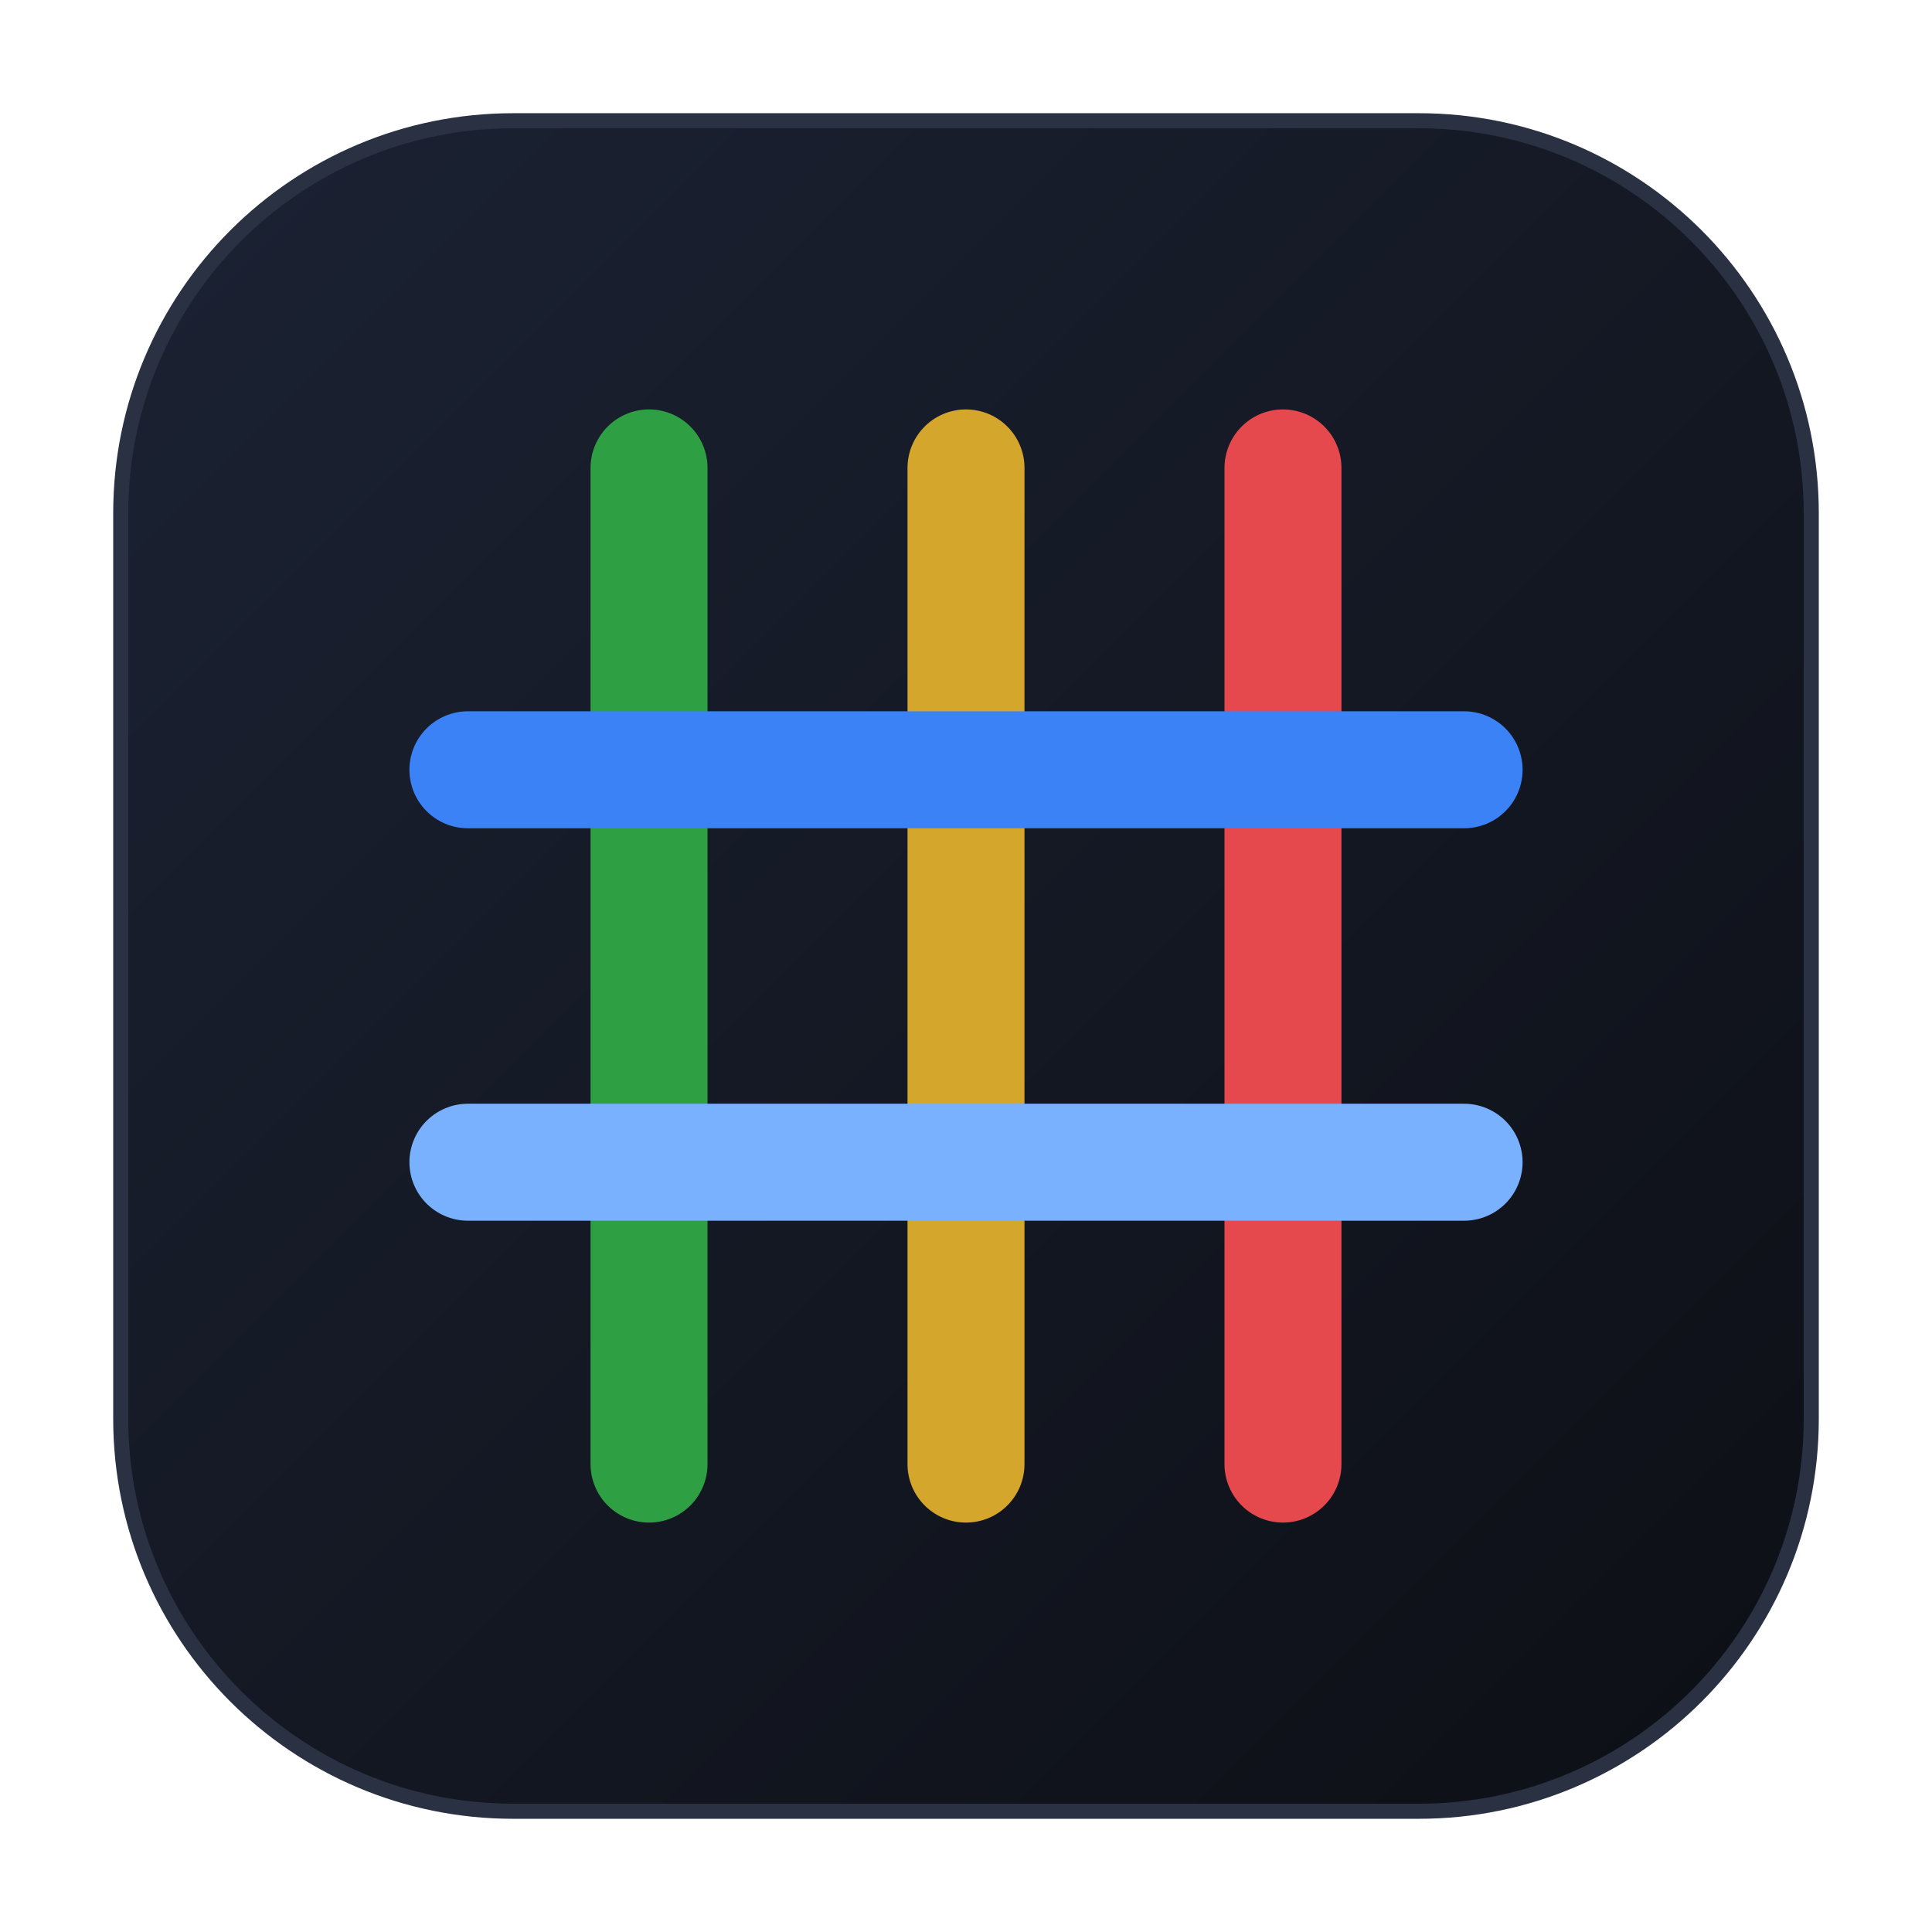
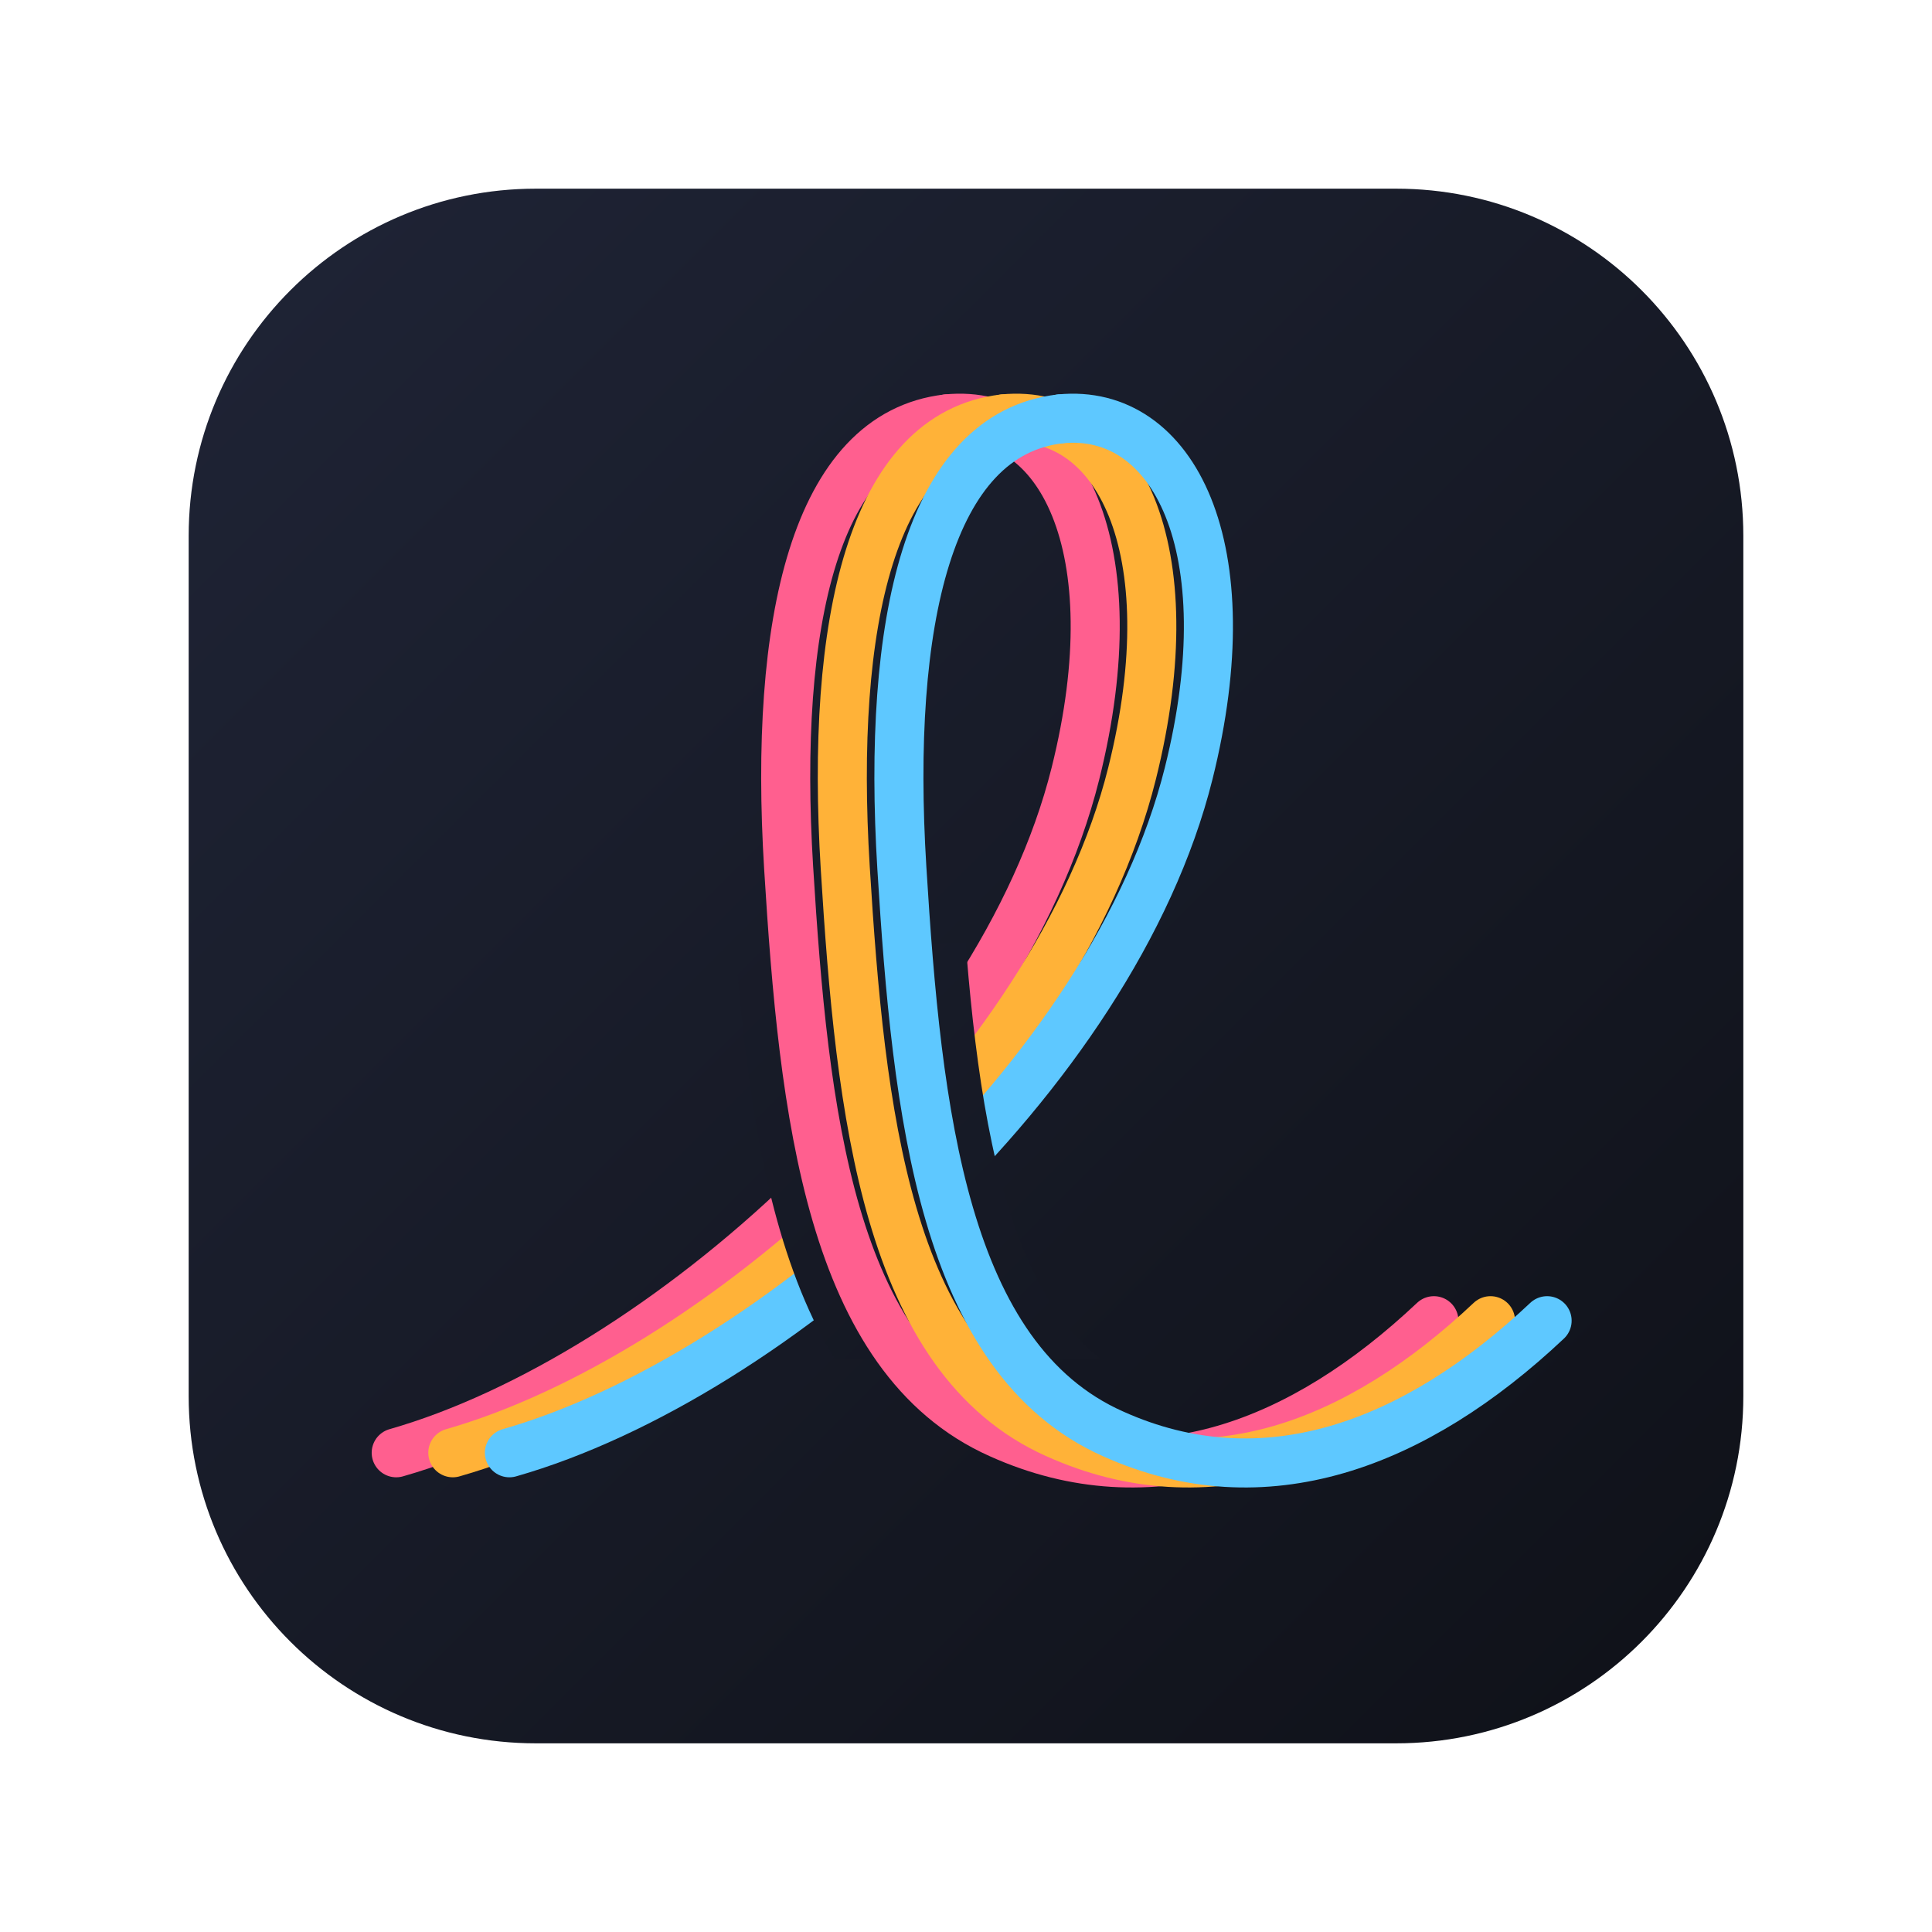
<svg xmlns="http://www.w3.org/2000/svg" width="1024" height="1024" viewBox="0 0 1024 1024">
  <defs>
-     <linearGradient id="bg" x1="0" y1="0" x2="1" y2="1">
-       <stop offset="0" stop-color="#1b2233" />
-       <stop offset="1" stop-color="#0d0f15" />
+     <linearGradient id="bg" gradientUnits="userSpaceOnUse" x1="100" y1="100" x2="924" y2="924">
+       <stop offset="0" stop-color="#1f2436" />
+       <stop offset="1" stop-color="#0f1118" />
    </linearGradient>
+     <clipPath id="x">
+       <rect x="340" y="500" width="230" height="220" />
+     </clipPath>
  </defs>
-   <rect x="64" y="64" width="896" height="896" rx="208" fill="url(#bg)" stroke="#2a3142" stroke-width="8" />
-   <g stroke-linecap="round" stroke-width="62" fill="none">
-     <path d="M344 248 V776" stroke="#2ea043" />
-     <path d="M512 248 V776" stroke="#d4a72c" />
-     <path d="M680 248 V776" stroke="#e5484d" />
-     <path d="M248 408 H776" stroke="#3b82f6" />
-     <path d="M248 616 H776" stroke="#79b1ff" />
+   <rect x="100" y="100" width="824" height="824" rx="184" fill="url(#bg)" />
+   <g fill="none" stroke-linecap="round">
+     <path d="M240 770 C380 730 560 570 600 410 C630 290 592 216 532 222" transform="translate(-30 0)" stroke="#ff5f8f" stroke-width="26" />
+     <path d="M240 770 C380 730 560 570 600 410 C630 290 592 216 532 222" transform="translate(0 0)" stroke="#ffb238" stroke-width="26" />
+     <path d="M240 770 C380 730 560 570 600 410 C630 290 592 216 532 222" transform="translate(30 0)" stroke="#5ec8ff" stroke-width="26" />
+     <path d="M532 222 C462 230 440 330 448 460 C456 590 470 720 560 760 C640 796 720 766 790 700" transform="translate(-30 0)" stroke="url(#bg)" stroke-width="62" clip-path="url(#x)" />
+     <path d="M532 222 C462 230 440 330 448 460 C456 590 470 720 560 760 C640 796 720 766 790 700" transform="translate(0 0)" stroke="url(#bg)" stroke-width="62" clip-path="url(#x)" />
+     <path d="M532 222 C462 230 440 330 448 460 C456 590 470 720 560 760 C640 796 720 766 790 700" transform="translate(30 0)" stroke="url(#bg)" stroke-width="62" clip-path="url(#x)" />
+     <path d="M532 222 C462 230 440 330 448 460 C456 590 470 720 560 760 C640 796 720 766 790 700" transform="translate(-30 0)" stroke="#ff5f8f" stroke-width="26" />
+     <path d="M532 222 C462 230 440 330 448 460 C456 590 470 720 560 760 C640 796 720 766 790 700" transform="translate(0 0)" stroke="#ffb238" stroke-width="26" />
+     <path d="M532 222 C462 230 440 330 448 460 C456 590 470 720 560 760 C640 796 720 766 790 700" transform="translate(30 0)" stroke="#5ec8ff" stroke-width="26" />
  </g>
</svg>
